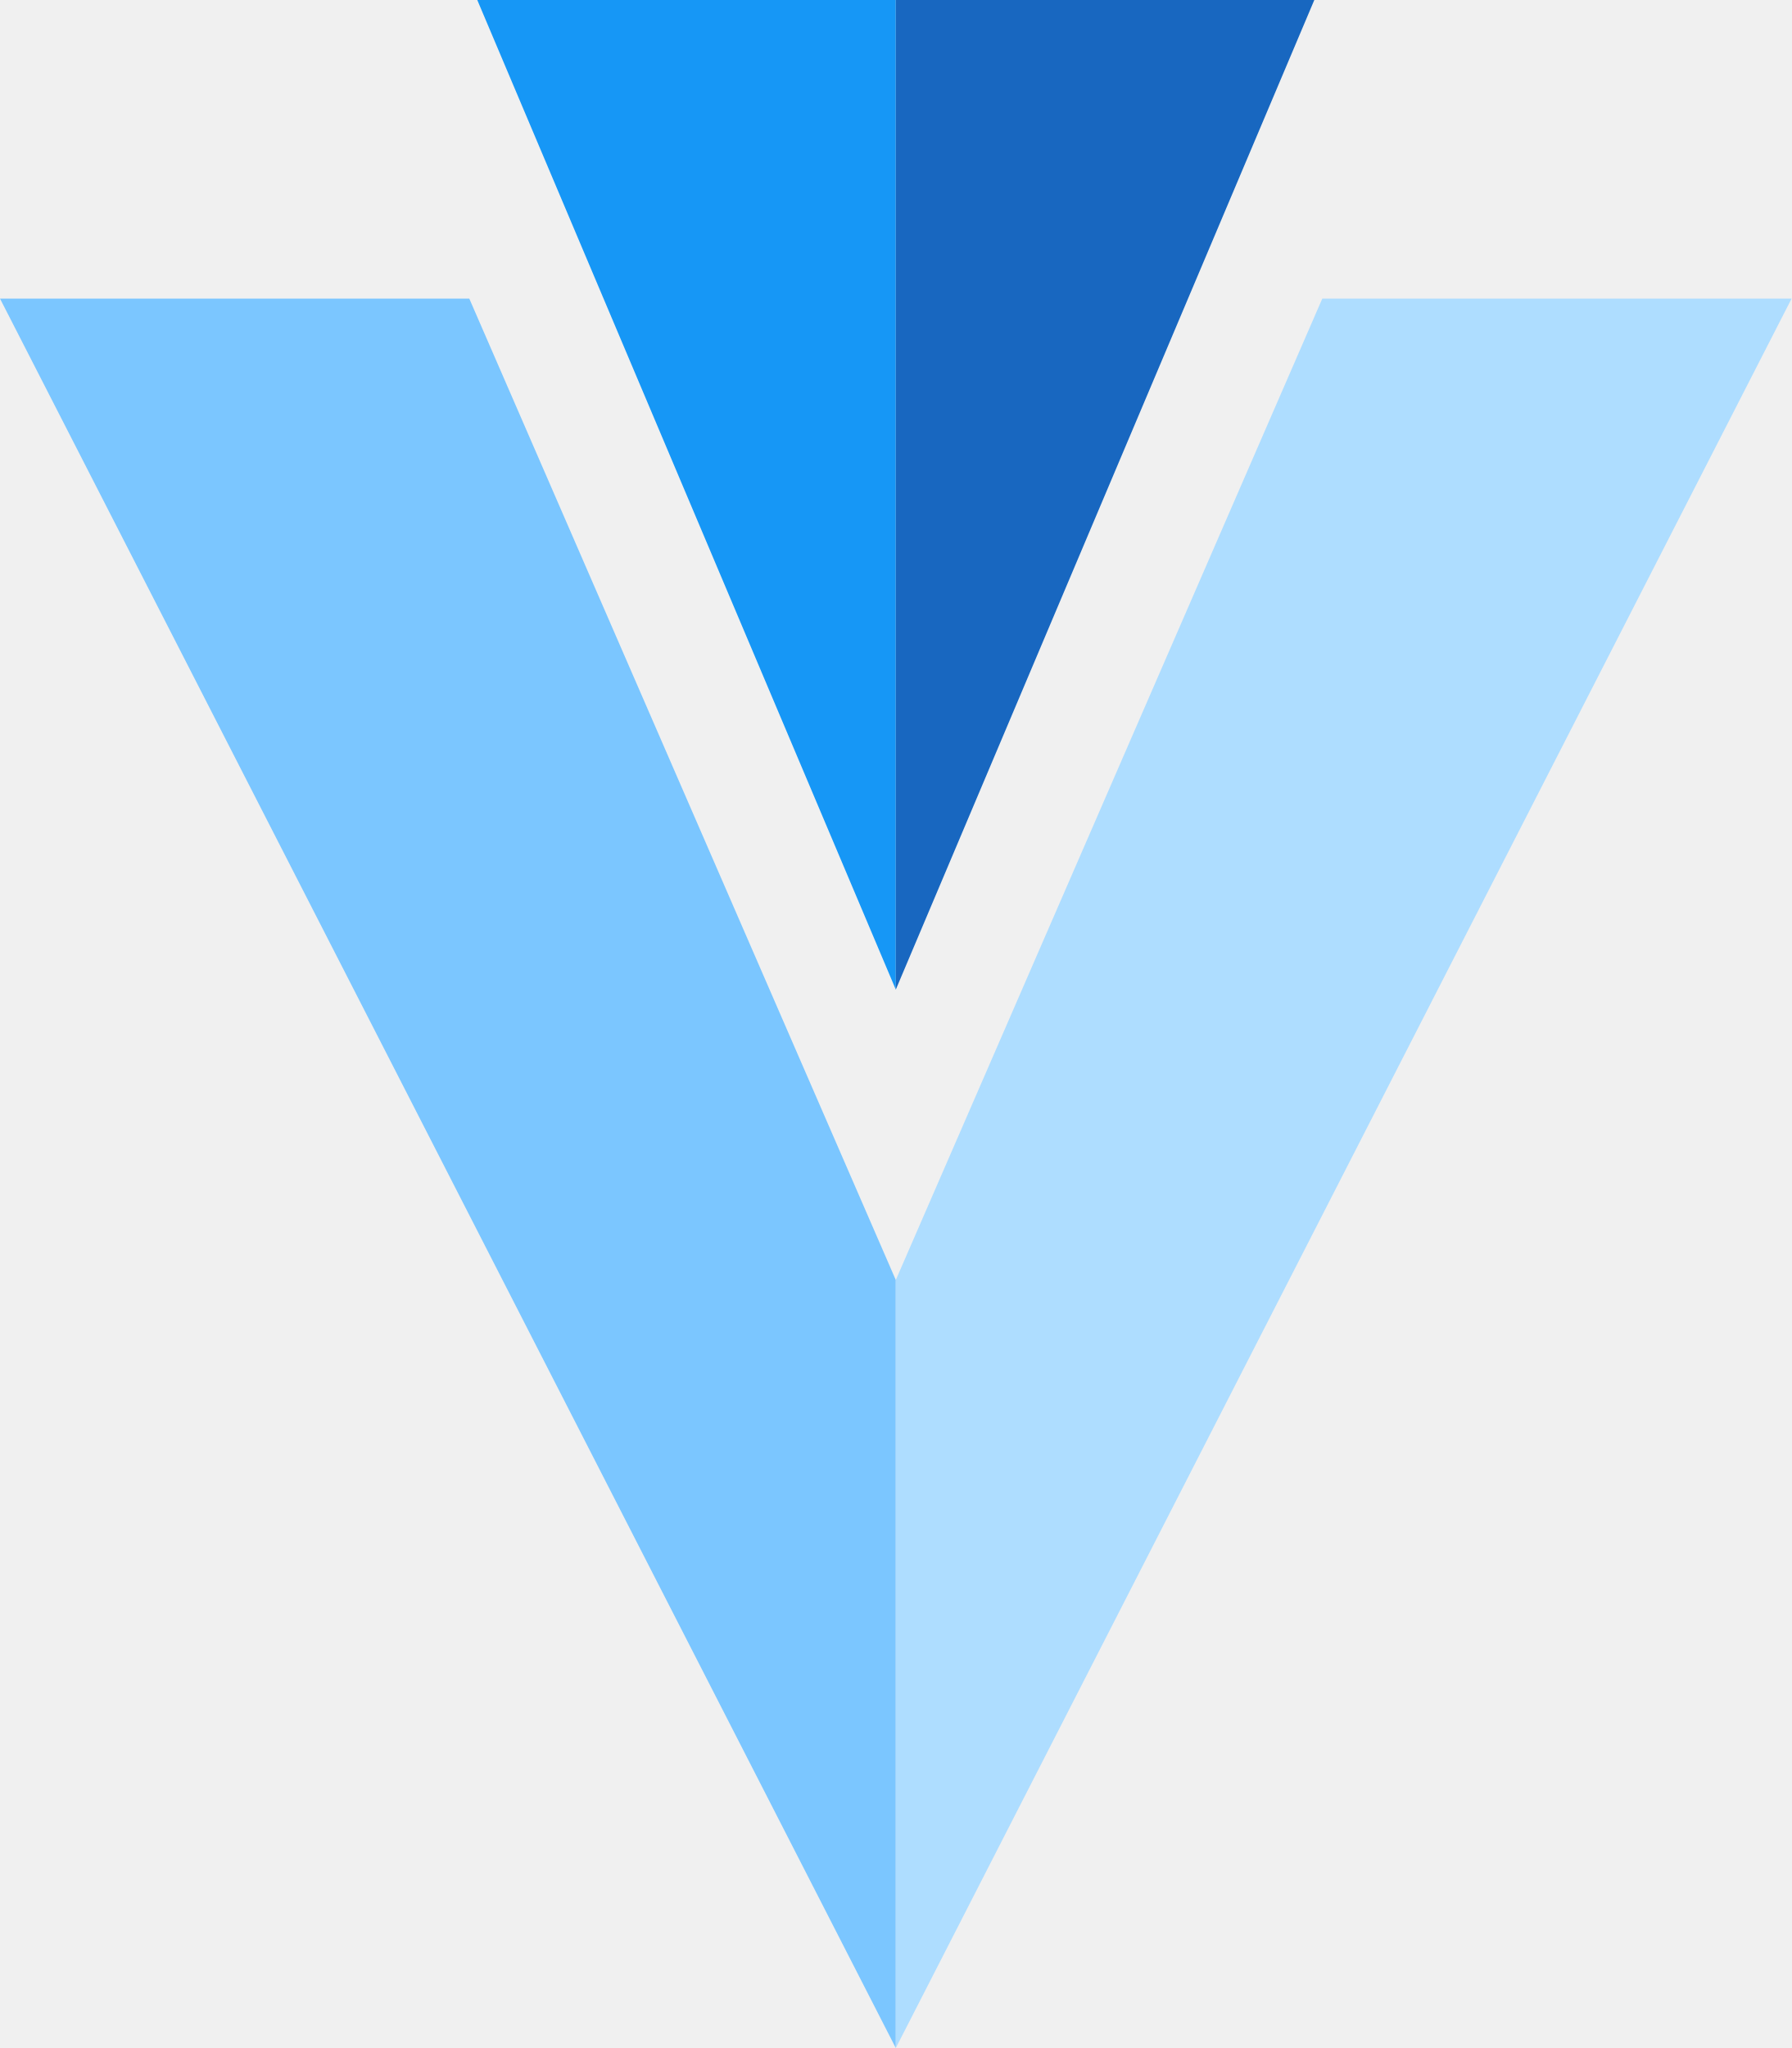
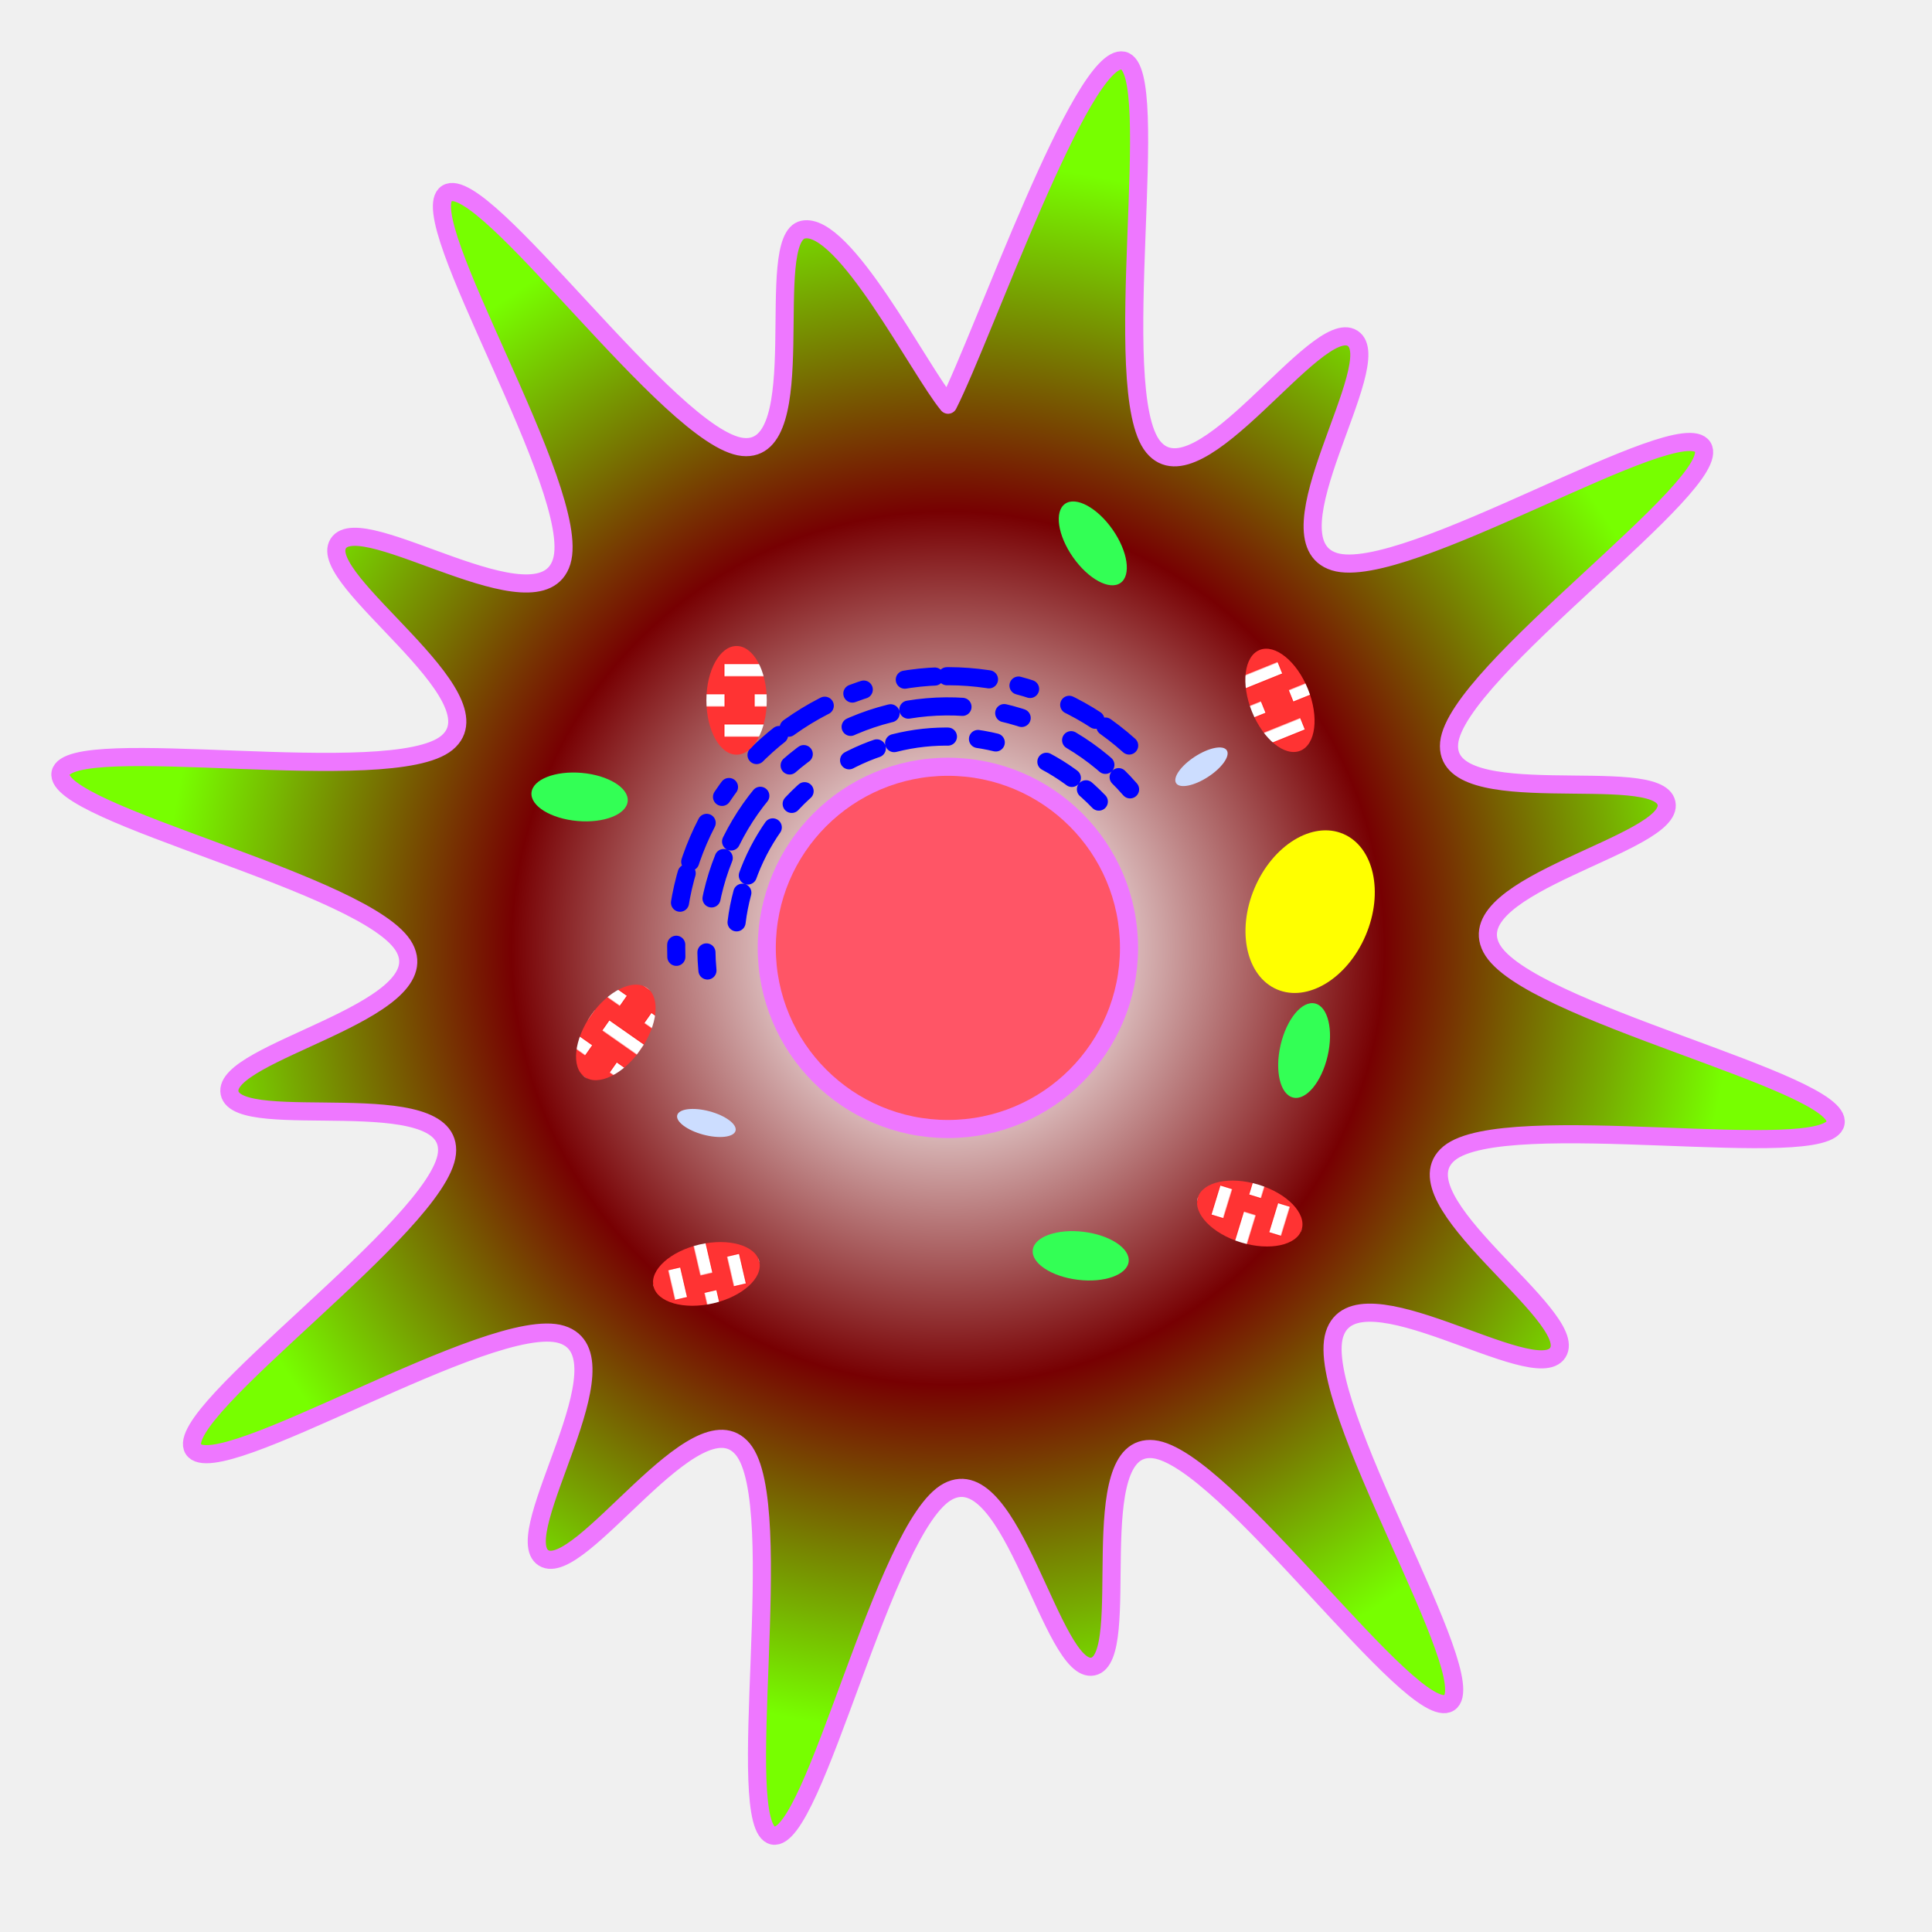
- <svg xmlns="http://www.w3.org/2000/svg" id="Layer_1" data-name="Layer 1" viewBox="0 0 87.5 100">
+ <svg xmlns="http://www.w3.org/2000/svg" version="1.1" width="320" height="320">
  <defs>
-     <style>.cls-1{fill:#1697f6;}.cls-2{fill:#7bc6ff;}.cls-3{fill:#1867c0;}.cls-4{fill:#aeddff;}</style>
+     <radialGradient id="SvgjsRadialGradient1000">
+       <stop stop-color="#ffffff" offset="0.1" />
+       <stop stop-color="#770002" offset="0.5" />
+       <stop stop-color="#ffffff" offset="0.1" />
+       <stop stop-color="#770002" offset="0.5" />
+       <stop stop-color="#77ff00" offset="0.9" />
+     </radialGradient>
+     <pattern x="0" y="0" width="10" height="10" patternUnits="userSpaceOnUse" id="SvgjsPattern1001">
+       <rect width="10" height="10" fill="#ff3333" />
+       <rect width="10" height="2" x="5" y="5" fill="#ffffff" />
+       <rect width="7" height="2" x="0" y="0" fill="#ffffff" />
+     </pattern>
  </defs>
-   <polyline class="cls-1" points="43.75 0 23.31 0 43.75 48.32" />
-   <polygon class="cls-2" points="43.75 62.5 43.75 100 0 14.58 22.92 14.58 43.75 62.5" />
-   <polyline class="cls-3" points="43.75 0 64.19 0 43.75 48.32" />
-   <polygon class="cls-4" points="64.58 14.58 87.5 14.58 43.75 100 43.75 62.5 64.58 14.58" />
+   <path d="M157.027 67.031C162.827 55.631 179.227 8.631 186.027 10.031C192.827 11.431 183.427 64.831 191.027 74.031C198.627 83.231 218.027 52.231 224.027 56.031C230.027 59.831 209.427 89.431 221.027 93.031C232.627 96.631 278.227 68.031 282.027 74.031C285.827 80.031 241.227 111.231 240.027 123.031C238.827 134.831 274.627 126.231 276.027 133.031C277.427 139.831 241.427 146.431 247.027 157.031C252.627 167.631 305.427 179.231 304.027 186.031C302.627 192.831 249.227 183.431 240.027 191.031C230.827 198.631 261.827 218.031 258.027 224.031C254.227 230.031 224.627 209.431 221.027 221.031C217.427 232.631 246.027 278.231 240.027 282.031C234.027 285.831 202.827 241.231 191.027 240.031C179.227 238.831 187.827 274.631 181.027 276.031C174.227 277.431 167.627 241.431 157.027 247.031C146.427 252.631 134.827 305.431 128.027 304.031C121.227 302.631 130.627 249.231 123.027 240.031C115.427 230.831 96.027 261.831 90.027 258.031C84.027 254.231 104.627 224.631 93.027 221.031C81.427 217.431 35.827 246.031 32.027 240.031C28.227 234.031 72.827 202.831 74.027 191.031C75.227 179.231 39.427 187.831 38.027 181.031C36.627 174.231 72.627 167.631 67.027 157.031C61.427 146.431 8.627 134.831 10.027 128.031C11.427 121.231 64.827 130.631 74.027 123.031C83.227 115.431 52.227 96.031 56.027 90.031C59.827 84.031 89.427 104.631 93.027 93.031C96.627 81.431 68.027 35.831 74.027 32.031C80.027 28.231 111.227 72.831 123.027 74.031C134.827 75.231 126.227 39.431 133.027 38.031C139.827 36.631 152.227 61.231 157.027 67.031 " fill="url(#SvgjsRadialGradient1000)" stroke-linejoin="round" stroke-linecap="round" stroke-width="3" stroke="#ee77ff" />
+   <ellipse rx="30" ry="30" cx="157" cy="157" fill="#ff5566" stroke-linejoin="round" stroke-linecap="round" stroke-width="3" stroke="#ee77ff" />
+   <path d="M122 152.77A35 35 -45 0 1 182 132.77 " stroke-dasharray="5,3,9" stroke-linejoin="round" stroke-linecap="round" stroke-width="3" stroke="#0000ff" fill="none" />
+   <path d="M117.175 160.743A40 40 -45 0 1 187.175 130.743 " stroke-dasharray="3,9,7" stroke-linejoin="round" stroke-linecap="round" stroke-width="3" stroke="#0000ff" fill="none" />
+   <path d="M112.024 158.481A45 45 -45 0 1 187.024 123.481 " stroke-dasharray="2,7,5" stroke-linejoin="round" stroke-linecap="round" stroke-width="3" stroke="#0000ff" fill="none" />
+   <ellipse rx="5" ry="9" cx="102" cy="171" fill="url(#SvgjsPattern1001)" transform="matrix(0.819152,0.5735764,-0.5735764,0.819152,116.5281,-27.5798)" stroke="none" />
+   <ellipse rx="5" ry="9" cx="122" cy="116" fill="url(#SvgjsPattern1001)" transform="matrix(1,0,0,1,0,0)" stroke="none" />
+   <ellipse rx="5" ry="9" cx="212" cy="116" fill="url(#SvgjsPattern1001)" transform="matrix(-0.9271839,0.3746066,-0.3746066,-0.9271839,452.0173,144.1367)" stroke="none" />
+   <ellipse rx="5" ry="9" cx="207" cy="201" fill="url(#SvgjsPattern1001)" transform="matrix(0.2923717,-0.9563048,0.9563048,0.2923717,-45.7382,340.1884)" stroke="none" />
+   <ellipse rx="5" ry="9" cx="117" cy="211" fill="url(#SvgjsPattern1001)" transform="matrix(0.2249511,0.9743701,-0.9743701,0.2249511,296.2728,49.53403)" stroke="none" />
+   <ellipse rx="4" ry="8" cx="181" cy="90" fill="#33ff55" transform="matrix(-0.819152,0.5735764,-0.5735764,-0.819152,380.8884,59.90635)" stroke="none" />
+   <ellipse rx="4" ry="8" cx="96" cy="132" fill="#33ff55" transform="matrix(-0.08715574,0.9961947,-0.9961947,-0.08715574,235.8647,47.86987)" stroke="none" />
+   <ellipse rx="4" ry="8" cx="179" cy="208" fill="#33ff55" transform="matrix(0.1218693,-0.9925462,0.9925462,0.1218693,-49.26421,360.3169)" stroke="none" />
+   <ellipse rx="4" ry="8" cx="216" cy="174" fill="#33ff55" transform="matrix(0.9743701,0.2249511,-0.2249511,0.9743701,44.67755,-44.12982)" stroke="none" />
+   <ellipse rx="10" ry="14" cx="217" cy="151" fill="#ffff00" transform="matrix(0.9205049,0.3907311,-0.3907311,0.9205049,76.25085,-72.78489)" stroke="none" />
+   <ellipse rx="2" ry="5" cx="117" cy="186" fill="#ccddff" transform="matrix(0.258819,-0.9659258,0.9659258,0.258819,-92.94403,250.873)" stroke="none" />
+   <ellipse rx="2" ry="5" cx="199" cy="127" fill="#ccddff" transform="matrix(0.544639,0.8386706,-0.8386706,0.544639,197.128,-109.0646)" stroke="none" />
</svg>
